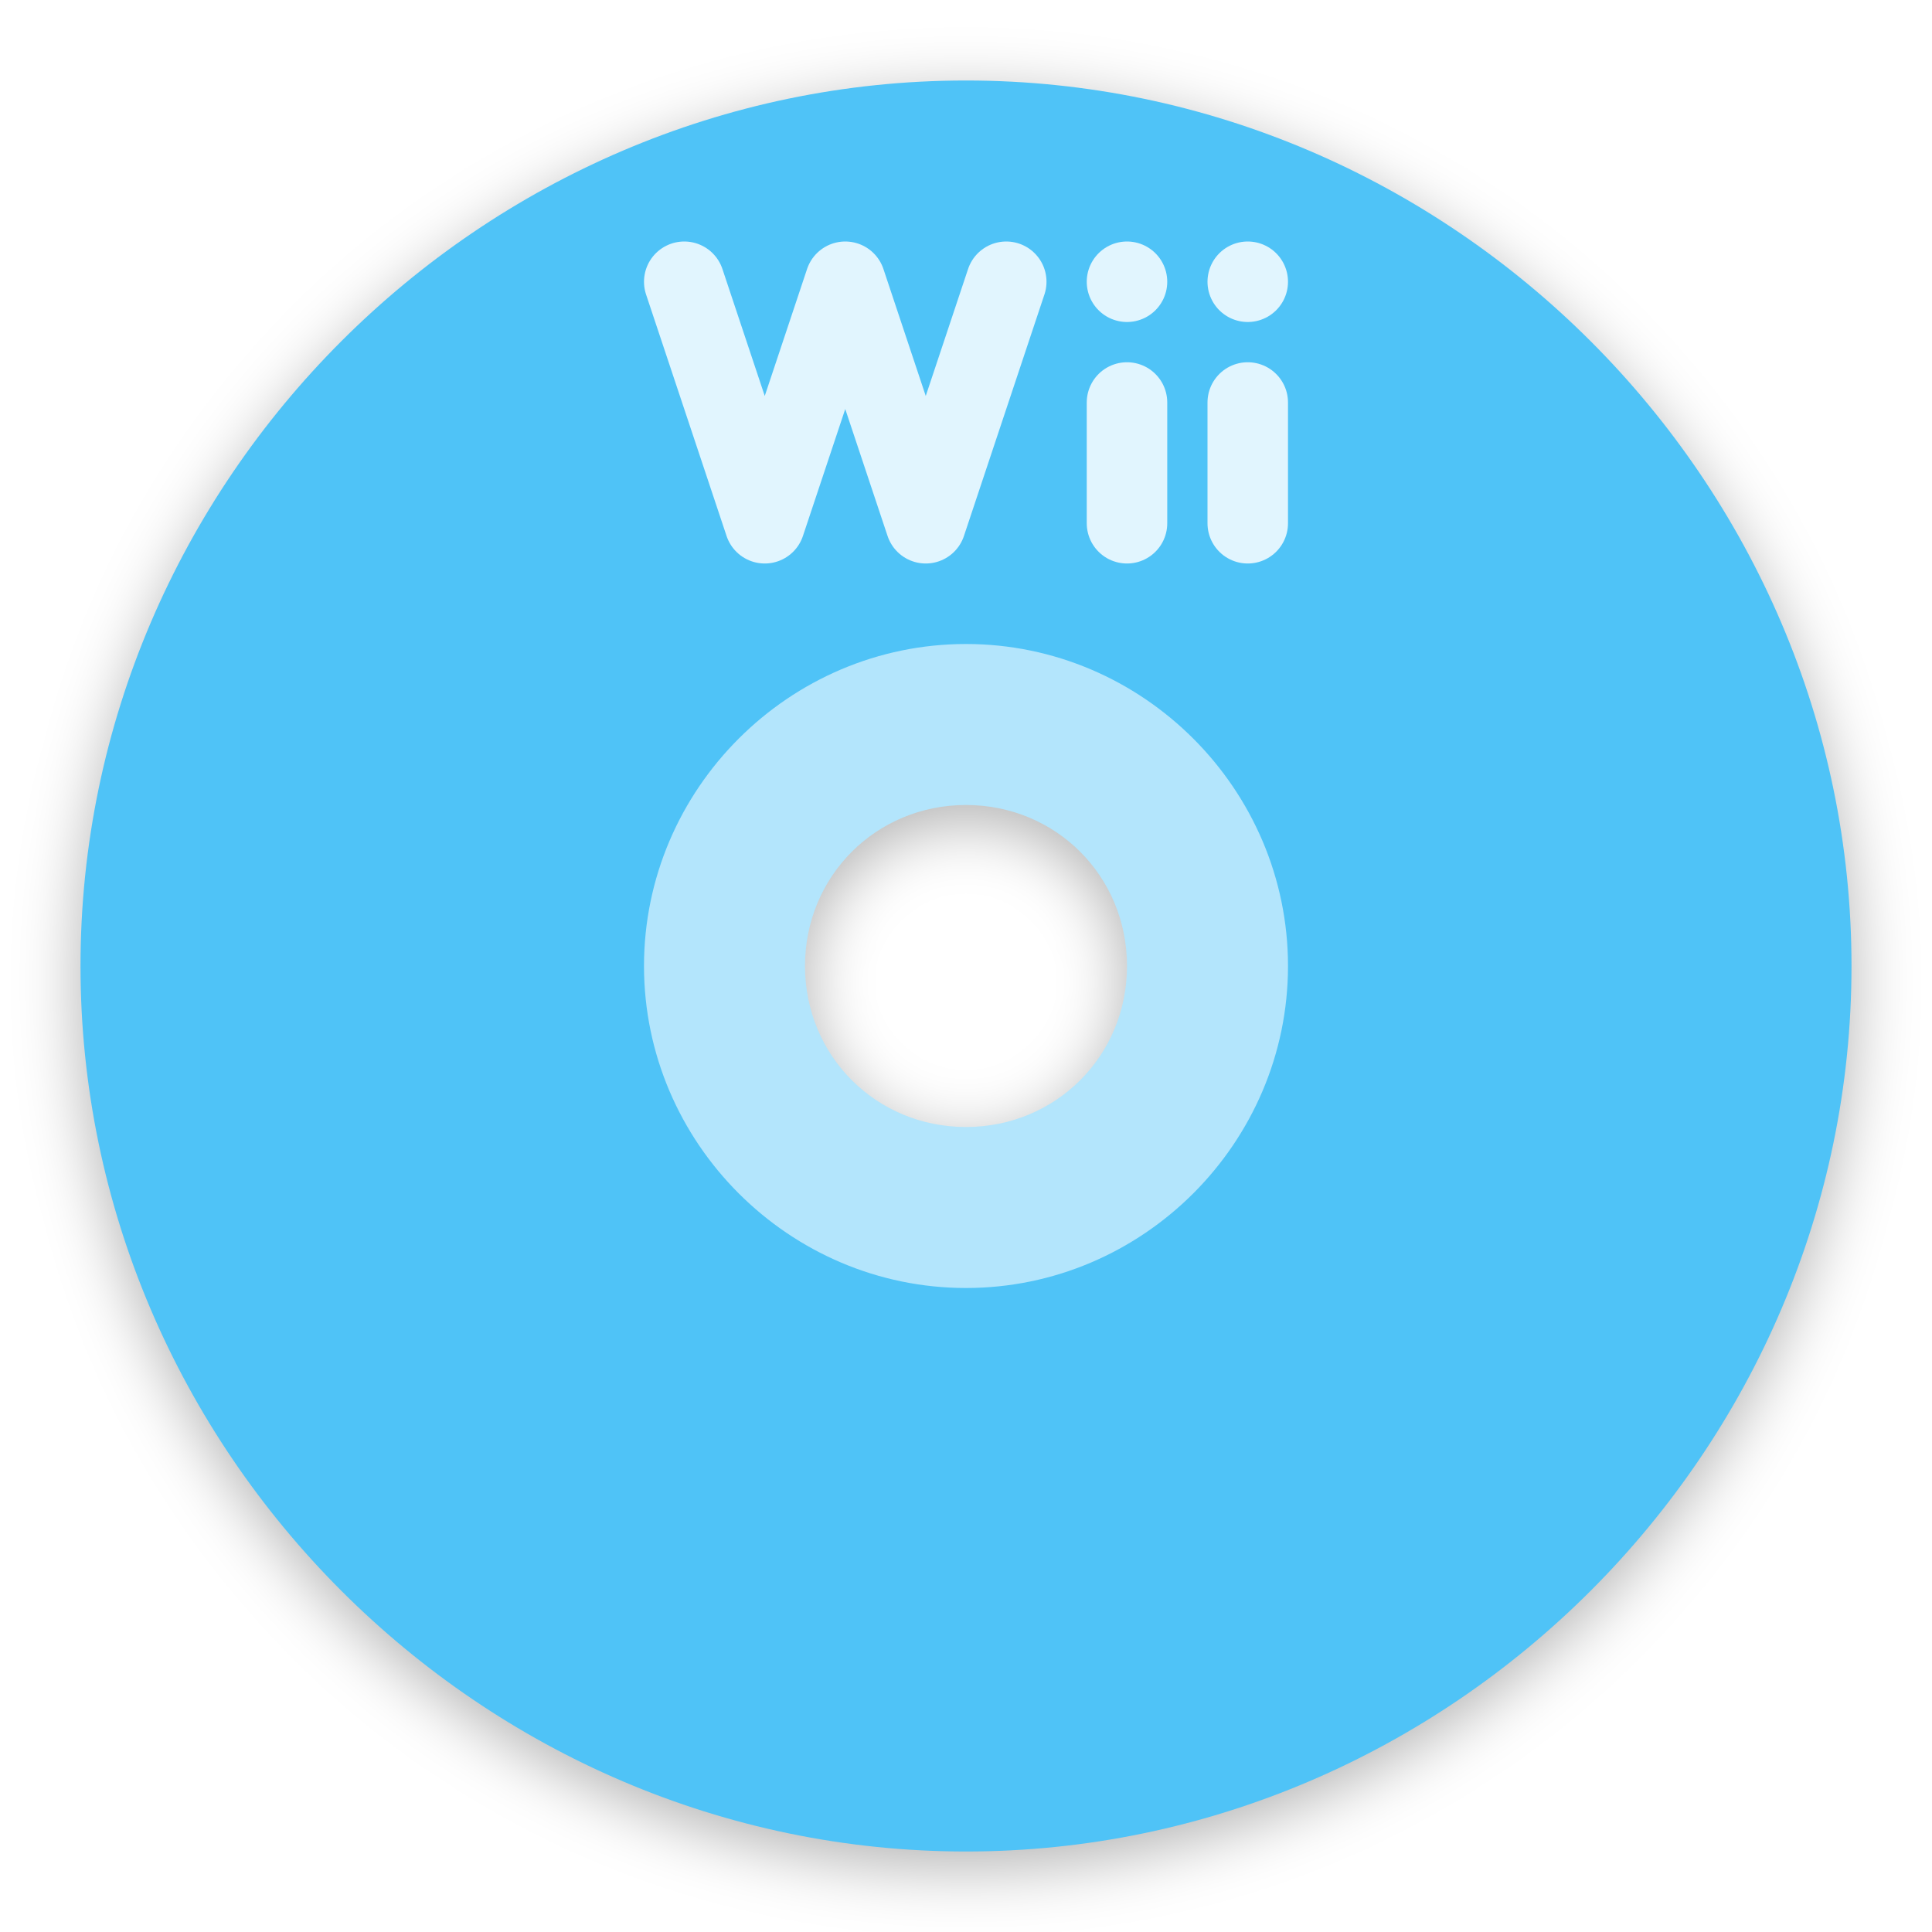
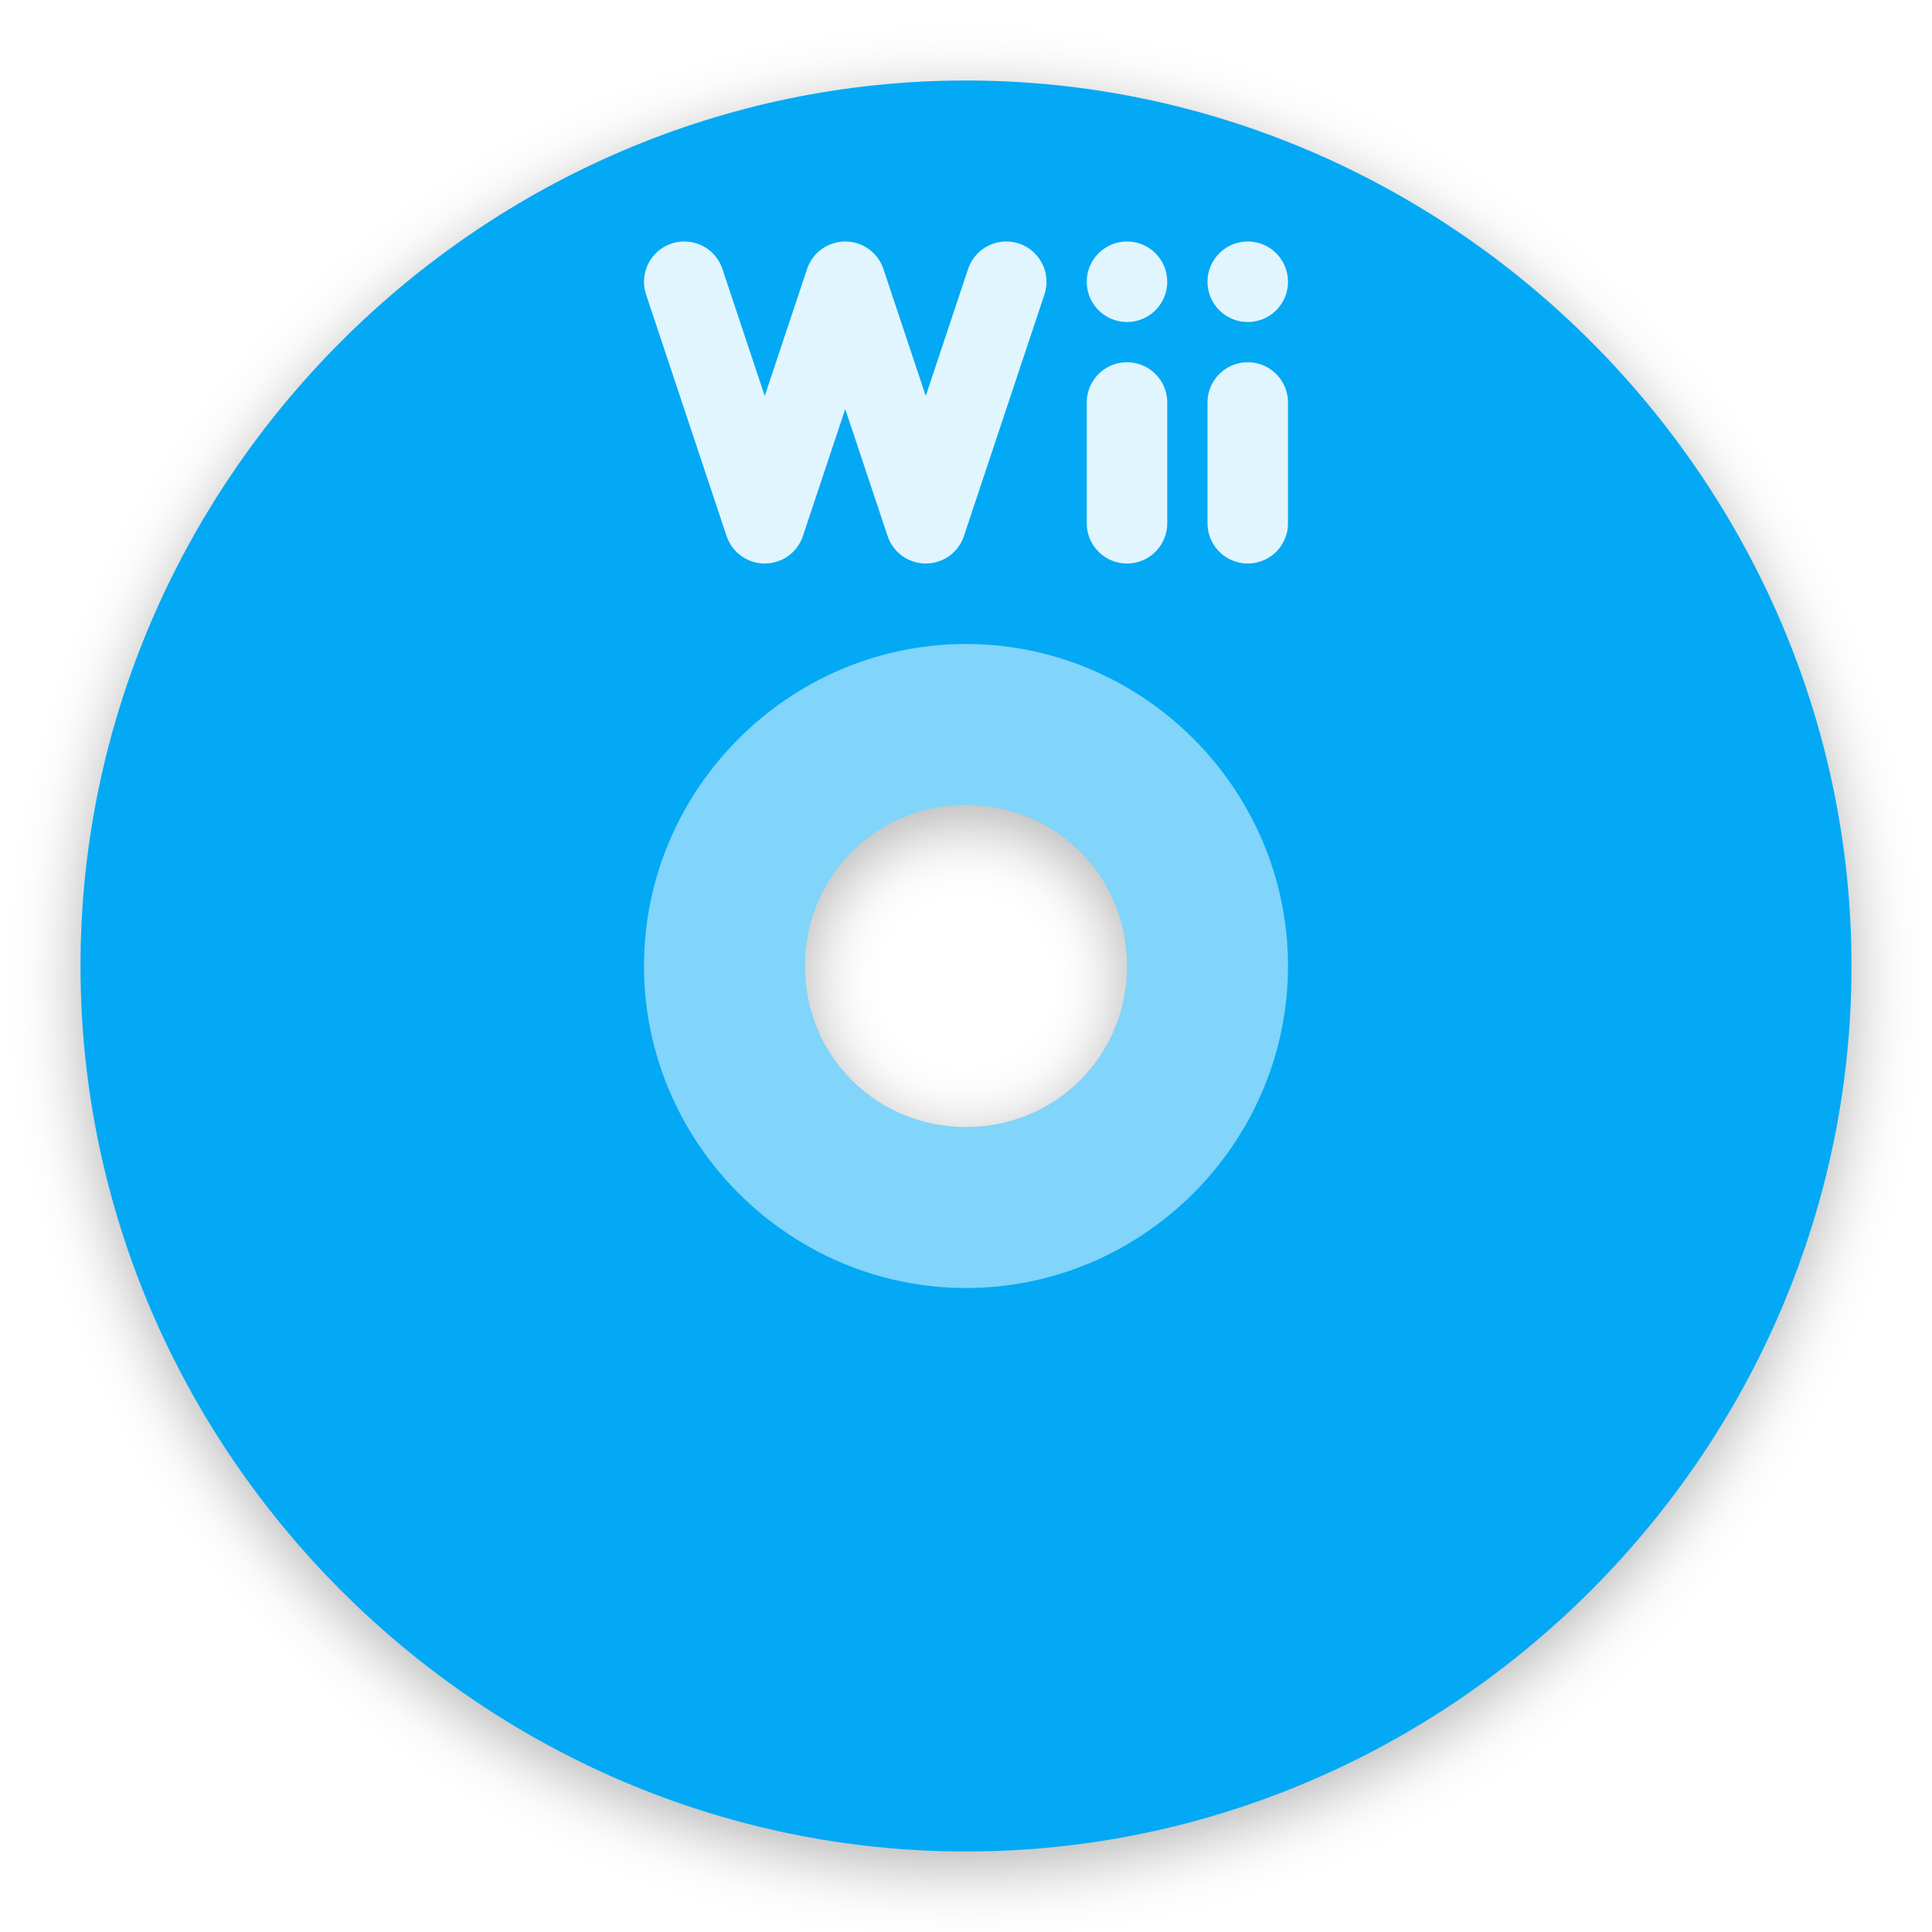
<svg xmlns="http://www.w3.org/2000/svg" width="48" height="48" id="svg4152" version="1.1" viewBox="0 0 48 48">
  <defs id="defs4154">
    <filter style="color-interpolation-filters:sRGB;" id="filter4162">
      <feFlood flood-opacity="0.298" flood-color="rgb(0,0,0)" result="flood" id="feFlood4164" />
      <feComposite in="flood" in2="SourceGraphic" operator="in" result="composite1" id="feComposite4166" />
      <feGaussianBlur in="composite1" stdDeviation="0.8" result="blur" id="feGaussianBlur4168" />
      <feOffset dx="0" dy="0.4" result="offset" id="feOffset4170" />
      <feComposite in="SourceGraphic" in2="offset" operator="over" result="composite2" id="feComposite4172" />
    </filter>
+     <filter style="color-interpolation-filters:sRGB;" id="filter843">
+       <feFlood flood-opacity="0.298" flood-color="rgb(0,0,0)" result="flood" id="feFlood833" />
+       <feComposite in="flood" in2="SourceGraphic" operator="in" result="composite1" id="feComposite835" />
+       <feGaussianBlur in="composite1" stdDeviation="0.8" result="blur" id="feGaussianBlur837" />
+       <feOffset dx="0" dy="0.4" result="offset" id="feOffset839" />
+       <feComposite in="SourceGraphic" in2="offset" operator="over" result="composite2" id="feComposite841" />
+     </filter>
  </defs>
  <g id="layer1" transform="translate(0,32)">
-     <g id="g4158" style="filter:url(#filter4162)">
-       <path id="path4174" d="M 24,-30 C 11.944,-30 2,-20.056 2,-8 2,4.056 11.944,14 24,14 36.056,14 46,4.056 46,-8 46,-20.056 36.056,-30 24,-30 Z m 0,16 c 3.408,0 6,2.592 6,6 0,3.408 -2.592,6 -6,6 -3.408,0 -6,-2.592 -6,-6 0,-3.408 2.592,-6 6,-6 z" style="color:#000000;font-style:normal;font-variant:normal;font-weight:normal;font-stretch:normal;font-size:medium;line-height:normal;font-family:sans-serif;text-indent:0;text-align:start;text-decoration:none;text-decoration-line:none;text-decoration-style:solid;text-decoration-color:#000000;letter-spacing:normal;word-spacing:normal;text-transform:none;direction:ltr;block-progression:tb;writing-mode:lr-tb;baseline-shift:baseline;text-anchor:start;white-space:normal;clip-rule:nonzero;display:inline;overflow:visible;visibility:visible;opacity:1;isolation:auto;mix-blend-mode:normal;color-interpolation:sRGB;color-interpolation-filters:linearRGB;solid-color:#000000;solid-opacity:1;fill:#4fc3f7;fill-opacity:1;fill-rule:evenodd;stroke:none;stroke-width:16;stroke-linecap:round;stroke-linejoin:round;stroke-miterlimit:4;stroke-dasharray:none;stroke-dashoffset:0;stroke-opacity:1;color-rendering:auto;image-rendering:auto;shape-rendering:auto;text-rendering:auto;enable-background:accumulate" />
-       <path id="path4174-3" d="m 24,-16 c -4.395,0 -8,3.605 -8,8 0,4.395 3.605,8 8,8 4.395,0 8,-3.605 8,-8 0,-4.395 -3.605,-8 -8,-8 z m 0,4 c 2.233,0 4,1.767 4,4 0,2.233 -1.767,4 -4,4 -2.233,0 -4,-1.767 -4,-4 0,-2.233 1.767,-4 4,-4 z" style="color:#000000;font-style:normal;font-variant:normal;font-weight:normal;font-stretch:normal;font-size:medium;line-height:normal;font-family:sans-serif;text-indent:0;text-align:start;text-decoration:none;text-decoration-line:none;text-decoration-style:solid;text-decoration-color:#000000;letter-spacing:normal;word-spacing:normal;text-transform:none;direction:ltr;block-progression:tb;writing-mode:lr-tb;baseline-shift:baseline;text-anchor:start;white-space:normal;clip-rule:nonzero;display:inline;overflow:visible;visibility:visible;opacity:1;isolation:auto;mix-blend-mode:normal;color-interpolation:sRGB;color-interpolation-filters:linearRGB;solid-color:#000000;solid-opacity:1;fill:#b3e5fc;fill-opacity:1;fill-rule:evenodd;stroke:none;stroke-width:4;stroke-linecap:round;stroke-linejoin:round;stroke-miterlimit:4;stroke-dasharray:none;stroke-dashoffset:0;stroke-opacity:1;color-rendering:auto;image-rendering:auto;shape-rendering:auto;text-rendering:auto;enable-background:accumulate" />
+     <g id="g831" style="filter:url(#filter843)">
+       <path id="path4174" d="M 24,-30 C 11.944,-30 2,-20.056 2,-8 2,4.056 11.944,14 24,14 36.056,14 46,4.056 46,-8 46,-20.056 36.056,-30 24,-30 Z m 0,16 c 3.408,0 6,2.592 6,6 0,3.408 -2.592,6 -6,6 -3.408,0 -6,-2.592 -6,-6 0,-3.408 2.592,-6 6,-6 z" style="color:#000000;font-style:normal;font-variant:normal;font-weight:normal;font-stretch:normal;font-size:medium;line-height:normal;font-family:sans-serif;text-indent:0;text-align:start;text-decoration:none;text-decoration-line:none;text-decoration-style:solid;text-decoration-color:#000000;letter-spacing:normal;word-spacing:normal;text-transform:none;writing-mode:lr-tb;direction:ltr;baseline-shift:baseline;text-anchor:start;white-space:normal;clip-rule:nonzero;display:inline;overflow:visible;visibility:visible;opacity:1;isolation:auto;mix-blend-mode:normal;color-interpolation:sRGB;color-interpolation-filters:linearRGB;solid-color:#000000;solid-opacity:1;fill:#03a9f4;fill-opacity:1;fill-rule:evenodd;stroke:none;stroke-width:16;stroke-linecap:round;stroke-linejoin:round;stroke-miterlimit:4;stroke-dasharray:none;stroke-dashoffset:0;stroke-opacity:1;color-rendering:auto;image-rendering:auto;shape-rendering:auto;text-rendering:auto;enable-background:accumulate" />
+       <path id="path4174-3" d="m 24,-16 c -4.395,0 -8,3.605 -8,8 0,4.395 3.605,8 8,8 4.395,0 8,-3.605 8,-8 0,-4.395 -3.605,-8 -8,-8 z m 0,4 c 2.233,0 4,1.767 4,4 0,2.233 -1.767,4 -4,4 -2.233,0 -4,-1.767 -4,-4 0,-2.233 1.767,-4 4,-4 z" style="color:#000000;font-style:normal;font-variant:normal;font-weight:normal;font-stretch:normal;font-size:medium;line-height:normal;font-family:sans-serif;text-indent:0;text-align:start;text-decoration:none;text-decoration-line:none;text-decoration-style:solid;text-decoration-color:#000000;letter-spacing:normal;word-spacing:normal;text-transform:none;writing-mode:lr-tb;direction:ltr;baseline-shift:baseline;text-anchor:start;white-space:normal;clip-rule:nonzero;display:inline;overflow:visible;visibility:visible;opacity:1;isolation:auto;mix-blend-mode:normal;color-interpolation:sRGB;color-interpolation-filters:linearRGB;solid-color:#000000;solid-opacity:1;fill:#81d4fa;fill-opacity:1;fill-rule:evenodd;stroke:none;stroke-width:4;stroke-linecap:round;stroke-linejoin:round;stroke-miterlimit:4;stroke-dasharray:none;stroke-dashoffset:0;stroke-opacity:1;color-rendering:auto;image-rendering:auto;shape-rendering:auto;text-rendering:auto;enable-background:accumulate" />
    </g>
    <path style="fill:none;fill-rule:evenodd;stroke:#e1f5fe;stroke-width:2;stroke-linecap:round;stroke-linejoin:round;stroke-miterlimit:4;stroke-dasharray:none;stroke-opacity:1" d="m 17,-25 2,6 2,-6 2,6 2,-6" id="path4143" />
    <path style="fill:none;fill-rule:evenodd;stroke:#e1f5fe;stroke-width:2;stroke-linecap:round;stroke-linejoin:round;stroke-miterlimit:4;stroke-dasharray:none;stroke-opacity:1" d="m 28,-19 0,-3" id="path4145" />
    <path style="fill:none;fill-rule:evenodd;stroke:#e1f5fe;stroke-width:2;stroke-linecap:round;stroke-linejoin:round;stroke-miterlimit:4;stroke-dasharray:none;stroke-opacity:1" d="m 31,-19 0,-3" id="path4145-3" />
    <path style="fill:none;fill-rule:evenodd;stroke:#e1f5fe;stroke-width:2;stroke-linecap:round;stroke-linejoin:round;stroke-miterlimit:4;stroke-dasharray:none;stroke-opacity:1" d="m 28,-25 0,0" id="path4145-6" />
    <path style="fill:none;fill-rule:evenodd;stroke:#e1f5fe;stroke-width:2;stroke-linecap:round;stroke-linejoin:round;stroke-miterlimit:4;stroke-dasharray:none;stroke-opacity:1" d="m 31,-25 0,0" id="path4145-6-7" />
  </g>
</svg>
